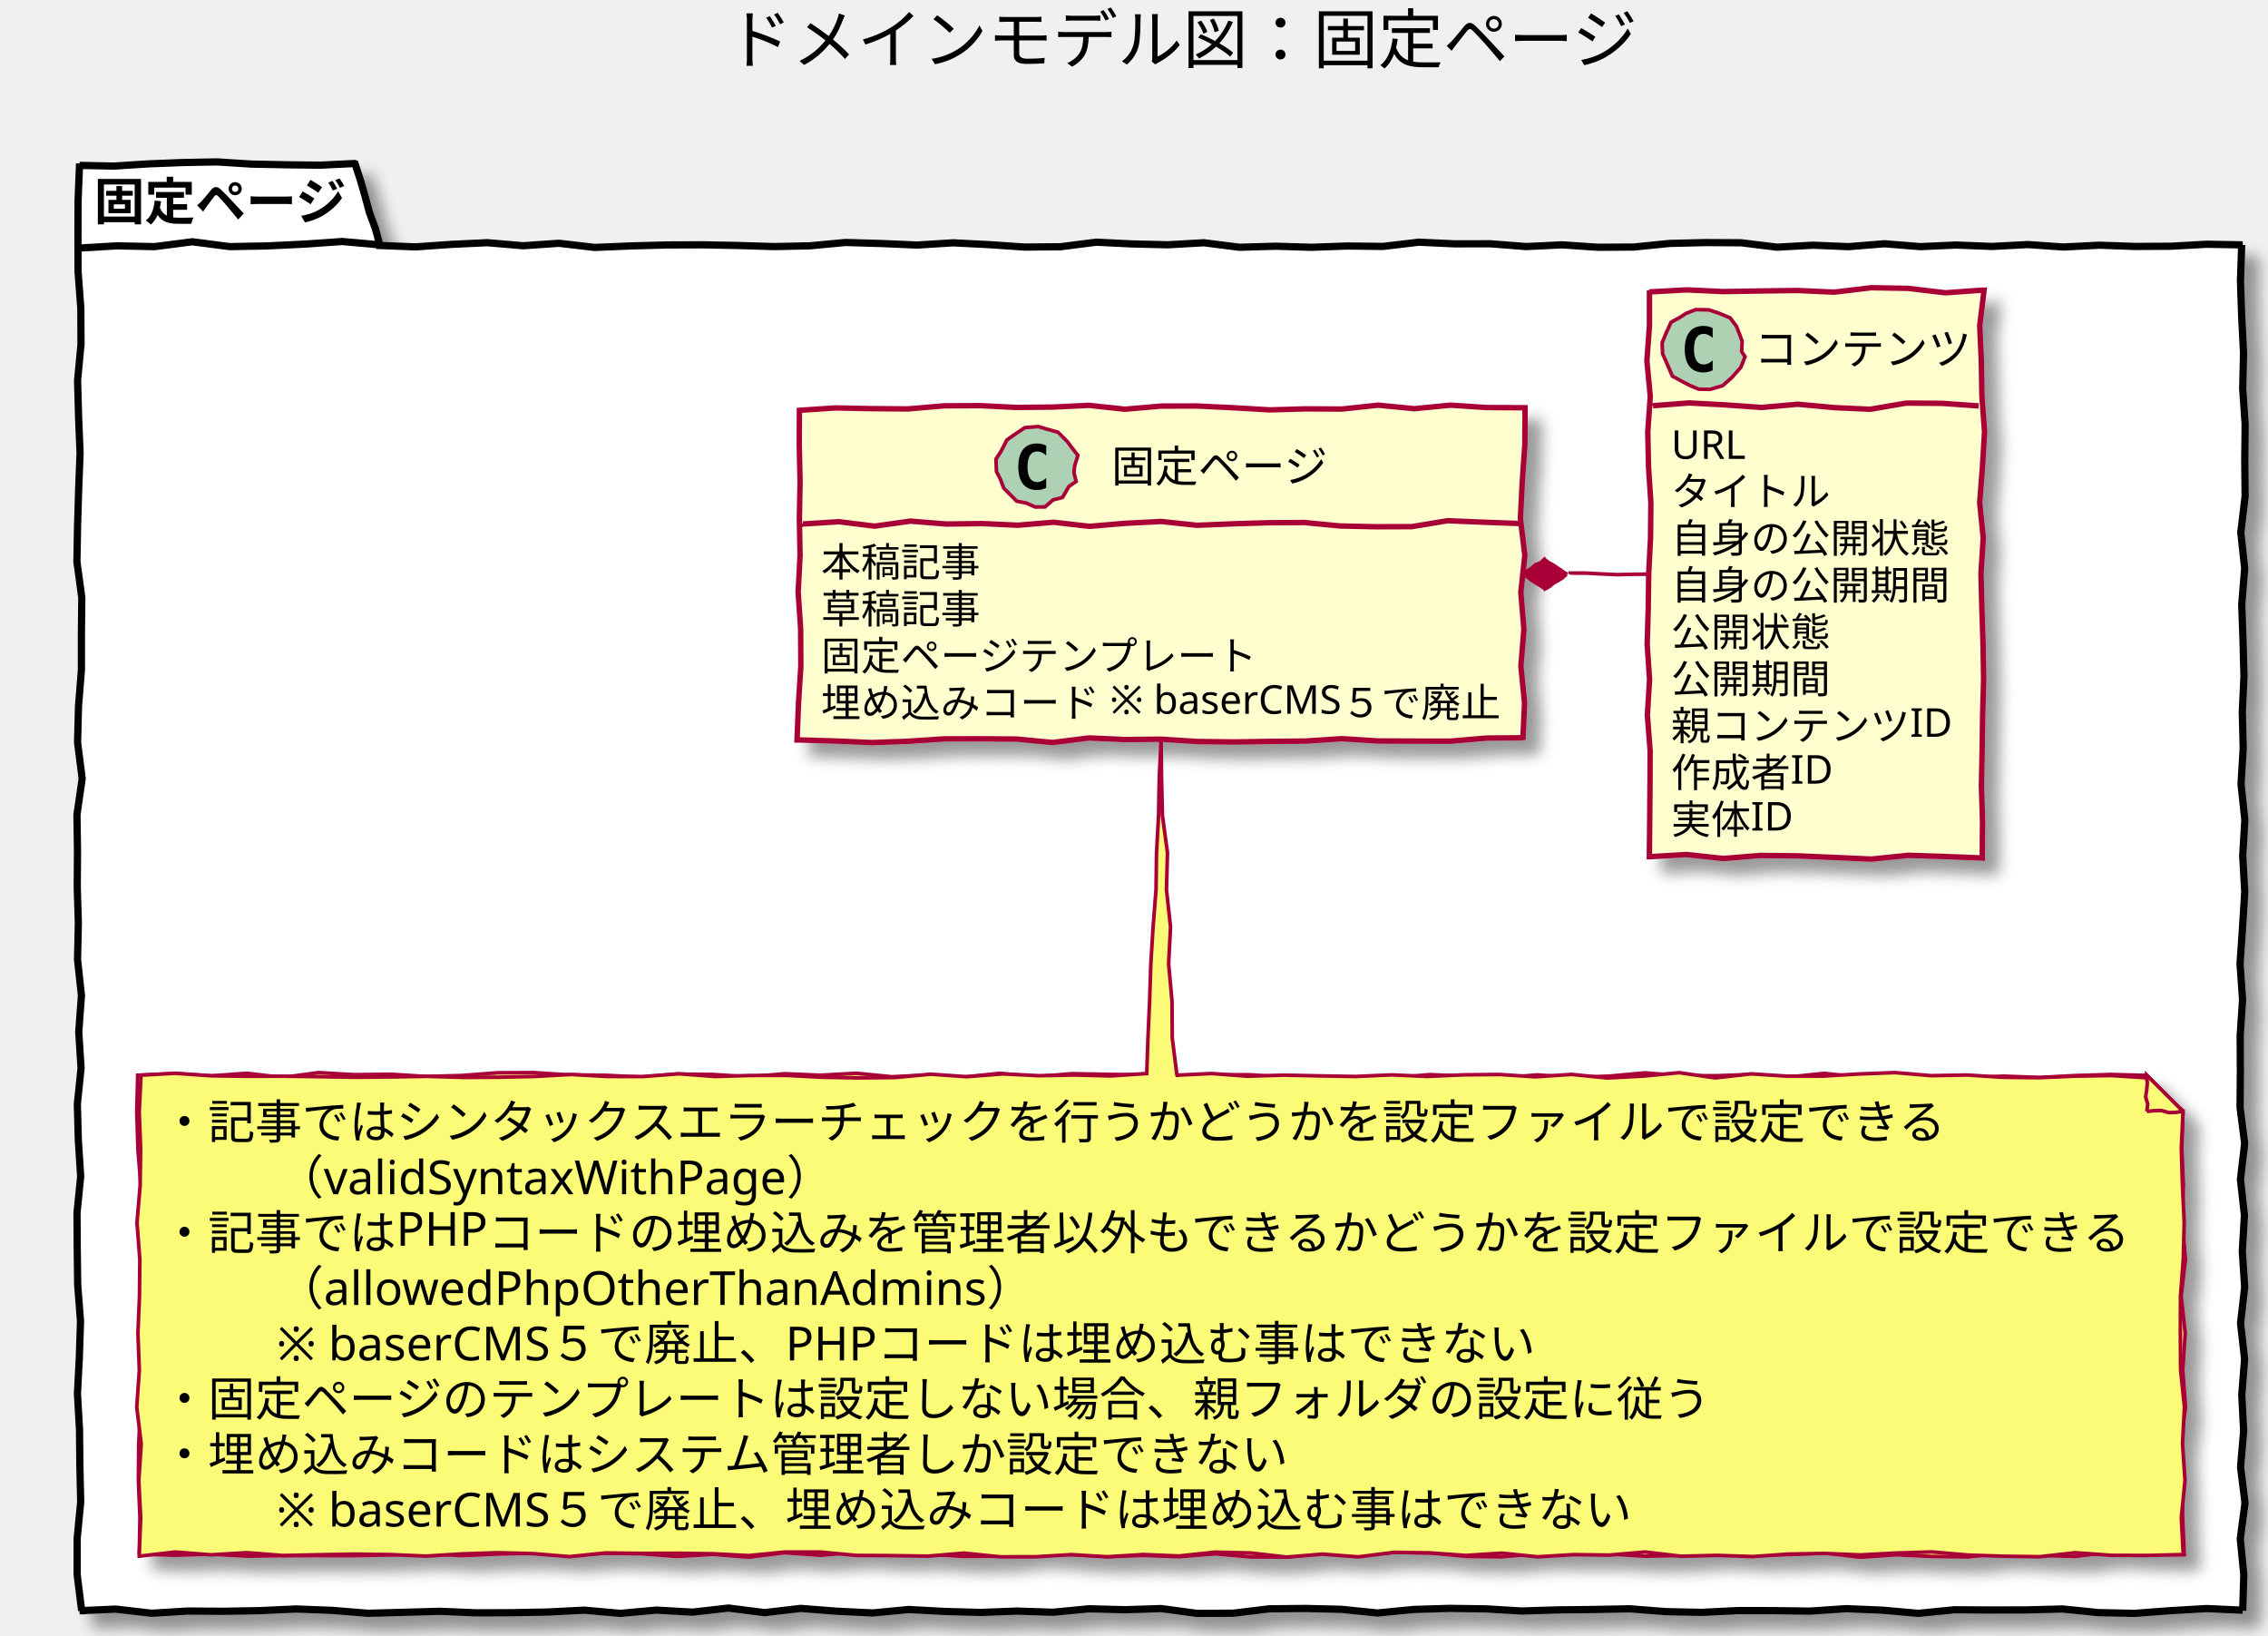
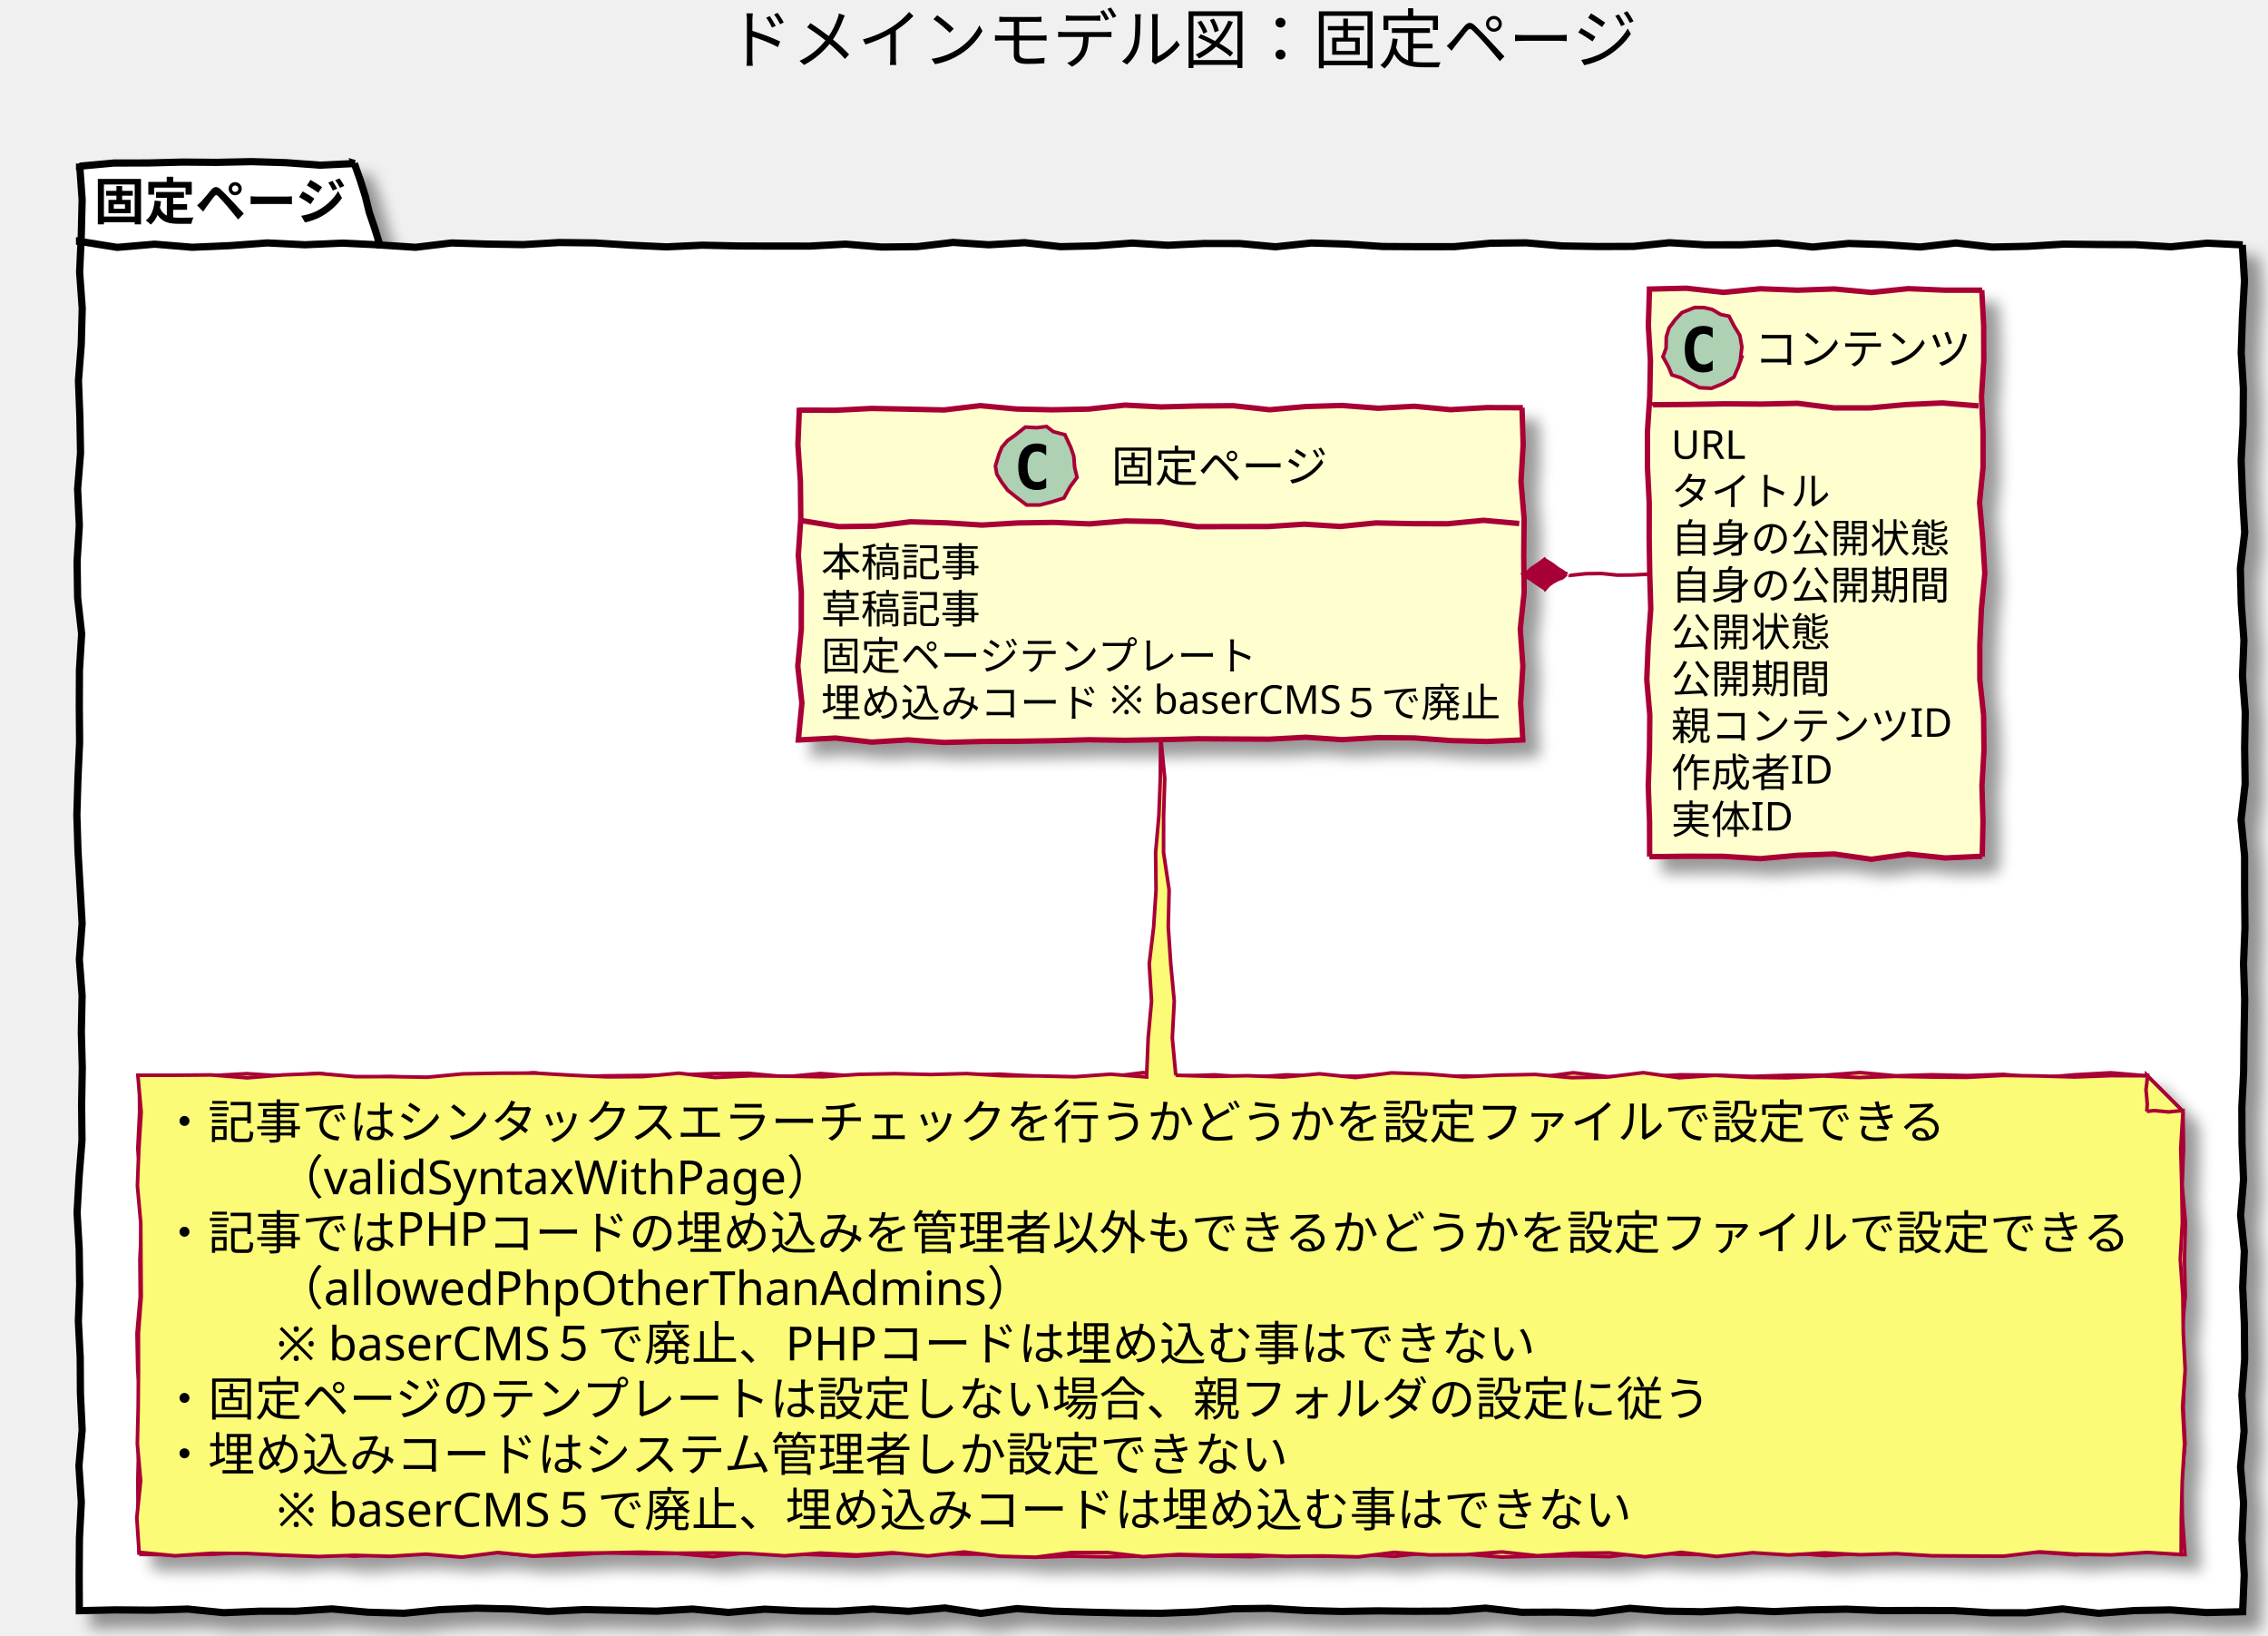
<svg xmlns="http://www.w3.org/2000/svg" contentScriptType="application/ecmascript" contentStyleType="text/css" height="452px" preserveAspectRatio="none" style="width:627px;height:452px;" version="1.1" viewBox="0 0 627 452" width="627px" zoomAndPan="magnify">
  <defs>
-     <filter height="300%" id="fwp72uf" width="300%" x="-1" y="-1">
+     <filter height="300%" id="fyfx0uh" width="300%" x="-1" y="-1">
      <feGaussianBlur result="blurOut" stdDeviation="2.0" />
      <feColorMatrix in="blurOut" result="blurOut2" type="matrix" values="0 0 0 0 0 0 0 0 0 0 0 0 0 0 0 0 0 0 .4 0" />
      <feOffset dx="4.0" dy="4.0" in="blurOut2" result="blurOut3" />
      <feBlend in="SourceGraphic" in2="blurOut3" mode="normal" />
    </filter>
  </defs>
  <g>
    <text fill="#000000" font-family="sans-serif" font-size="18" lengthAdjust="spacingAndGlyphs" textLength="252" x="201" y="17.402">ドメインモデル図：固定ページ</text>
-     <polygon fill="#FFFFFF" filter="url(#fwp72uf)" points="22,45.199,22,45.712,31.5,45.905,41,45.297,50.5,44.924,60,44.751,69.5,45.355,79,45.547,88.5,45.655,98,45.199,98.153,45.247,99.62,49.765,100.913,54.23,102.104,58.662,103.79,63.249,105,67.688,105,67.854,114.904,68.238,124.808,67.544,134.712,67.08,144.615,67.925,154.519,67.243,164.423,68.393,174.327,67.978,184.231,67.71,194.135,67.668,204.038,67.853,213.942,68.155,223.846,67.947,233.75,67.019,243.654,67.307,253.558,67.736,263.462,67.115,273.365,67.612,283.269,68.292,293.173,68.2,303.077,66.939,312.981,67.425,322.885,67.659,332.788,67.096,342.692,68.348,352.596,68.055,362.5,68.354,372.404,67.999,382.308,68.115,392.212,66.942,402.115,67.397,412.019,67.383,421.923,68.149,431.827,67.673,441.731,68.343,451.635,68.287,461.538,67.285,471.442,67.049,481.346,67.105,491.25,68.322,501.154,67.774,511.058,68.178,520.962,67.372,530.865,68.17,540.769,67.725,550.673,68.122,560.577,67.595,570.481,68.278,580.385,67.771,590.288,68.121,600.192,68.059,610.096,67.508,620,67.688,619.726,67.688,619.385,77.622,619.725,87.556,620.236,97.491,620.004,107.426,620.681,117.36,620.574,127.295,620.671,137.229,619.478,147.164,620.552,157.098,619.734,167.033,620.086,176.967,620.357,186.902,619.892,196.836,620.143,206.771,619.546,216.705,620.591,226.64,620.01,236.574,620.569,246.509,619.949,256.443,619.267,266.378,619.967,276.312,619.308,286.247,619.356,296.181,619.275,306.116,620.553,316.05,619.381,325.985,620.482,335.92,619.896,345.854,620.551,355.788,619.415,365.723,620.526,375.658,619.744,385.592,620.27,395.527,619.405,405.461,620.647,415.396,619.334,425.33,620.307,435.265,620,445.199,620,445.063,610.033,444.605,600.067,445.186,590.1,445.931,580.133,445.722,570.167,444.719,560.2,444.98,550.233,445.002,540.267,444.945,530.3,445.929,520.333,445.046,510.367,444.632,500.4,445.308,490.433,445.179,480.467,445.162,470.5,445.657,460.533,445.454,450.567,444.671,440.6,444.862,430.633,444.973,420.667,445.28,410.7,444.687,400.733,444.552,390.767,444.854,380.8,445.831,370.833,444.811,360.867,444.577,350.9,444.677,340.933,445.885,330.967,445.943,321,444.606,311.033,444.925,301.067,444.666,291.1,445.624,281.133,445.299,271.167,445.676,261.2,445.402,251.233,444.866,241.267,445.816,231.3,445.336,221.333,444.562,211.367,445.73,201.4,444.465,191.433,445.594,181.467,445.032,171.5,445.935,161.533,445.048,151.567,445.556,141.6,445.745,131.633,445.783,121.667,445.363,111.7,445.638,101.733,445.911,91.767,445.097,81.8,444.721,71.833,445.177,61.867,445.356,51.9,445.292,41.933,445.899,31.967,444.756,22,445.199,22.578,445.199,21.326,435.199,21.333,425.199,22.309,415.199,22.083,405.199,21.982,395.199,21.413,385.199,21.93,375.199,22.259,365.199,21.483,355.199,21.354,345.199,21.289,335.199,22.305,325.199,21.657,315.199,21.381,305.199,22.412,295.199,21.77,285.199,22.517,275.199,21.436,265.199,21.659,255.199,21.353,245.199,21.424,235.199,21.276,225.199,22.719,215.199,21.445,205.199,21.706,195.199,22.506,185.199,22.509,175.199,22.615,165.199,21.264,155.199,21.447,145.199,21.752,135.199,22.137,125.199,21.726,115.199,21.443,105.199,22.391,95.199,22.348,85.199,21.589,75.199,21.546,65.199,21.59,55.199,22,45.199" style="stroke: #000000; stroke-width: 2.0;" />
-     <path d="M22,67.688 L22,68.556 L32.375,67.951 L42.75,68.169 L53.125,66.823 L63.5,68.164 L73.875,67.975 L84.25,67.465 L94.625,66.75 L105,67.688 " fill="#FFFFFF" style="stroke: #000000; stroke-width: 2.0;" />
+     <polygon fill="#FFFFFF" filter="url(#fyfx0uh)" points="22,45.199,22,45.934,31.5,45.062,41,45.046,50.5,44.804,60,44.879,69.5,44.678,79,44.959,88.5,45.653,98,45.199,97.964,45.188,99.583,49.754,101,54.257,102.074,58.653,103.618,63.196,105,67.688,105,67.714,114.904,68.352,124.808,67.157,134.712,67.459,144.615,67.612,154.519,67.033,164.423,67.148,174.327,67.771,184.231,68.237,194.135,67.769,204.038,67.99,213.942,68.022,223.846,68.023,233.75,67.481,243.654,68.281,253.558,68.171,263.462,67.001,273.365,67.657,283.269,67.074,293.173,68.179,303.077,67.943,312.981,67.181,322.885,67.791,332.788,67.303,342.692,67.311,352.596,68.213,362.5,67.165,372.404,67.47,382.308,68.134,392.212,68.185,402.115,68.176,412.019,67.223,421.923,67.12,431.827,67.978,441.731,68.142,451.635,68.106,461.538,67.088,471.442,67.675,481.346,67.668,491.25,67.179,501.154,68.279,511.058,67.295,520.962,67.61,530.865,68.276,540.769,67.156,550.673,68.288,560.577,68.079,570.481,67.477,580.385,67.583,590.288,67.625,600.192,68.218,610.096,67.209,620,67.688,619.888,67.688,620.501,77.622,619.93,87.556,619.593,97.491,620.192,107.426,620.108,117.36,619.576,127.295,619.947,137.229,620.566,147.164,619.361,157.098,619.617,167.033,620.346,176.967,619.938,186.902,620.718,196.836,620.539,206.771,620.686,216.705,619.547,226.64,620.532,236.574,620.528,246.509,620.633,256.443,620.232,266.378,620.558,276.312,620.373,286.247,620.264,296.181,619.765,306.116,619.82,316.05,620.234,325.985,619.424,335.92,620.457,345.854,619.994,355.788,620.461,365.723,620.547,375.658,619.772,385.592,620.39,395.527,619.405,405.461,620.246,415.396,619.806,425.33,620.432,435.265,620,445.199,620,445.481,610.033,445.714,600.067,444.979,590.1,445.162,580.133,445.917,570.167,444.707,560.2,445.778,550.233,445.769,540.267,445.182,530.3,445.139,520.333,445.168,510.367,444.784,500.4,444.979,490.433,445.448,480.467,444.969,470.5,445.489,460.533,445.321,450.567,444.537,440.6,445.843,430.633,445.585,420.667,445.639,410.7,444.49,400.733,445.296,390.767,445.357,380.8,445.246,370.833,445.398,360.867,445.142,350.9,444.546,340.933,444.672,330.967,445.527,321,445.915,311.033,445.829,301.067,445.615,291.1,445.317,281.133,444.619,271.167,445.943,261.2,444.451,251.233,445.363,241.267,444.746,231.3,445.378,221.333,445.268,211.367,444.783,201.4,445.678,191.433,444.75,181.467,445.331,171.5,445.097,161.533,444.897,151.567,445.394,141.6,444.725,131.633,444.502,121.667,444.909,111.7,445.904,101.733,445.622,91.767,444.707,81.8,445.351,71.833,445.331,61.867,445.751,51.9,444.754,41.933,445.057,31.967,444.972,22,445.199,21.93,445.199,21.888,435.199,21.965,425.199,22.48,415.199,21.822,405.199,22.71,395.199,22.238,385.199,22.175,375.199,21.665,365.199,22.035,355.199,21.894,345.199,21.308,335.199,21.872,325.199,22.664,315.199,22.563,305.199,22.747,295.199,22.488,285.199,22.698,275.199,21.938,265.199,22.7,255.199,22.133,245.199,21.561,235.199,21.25,225.199,21.547,215.199,22.008,205.199,21.925,195.199,21.967,185.199,22.574,175.199,21.462,165.199,21.309,155.199,21.929,145.199,21.458,135.199,22.265,125.199,22.081,115.199,21.691,105.199,22.463,95.199,22.734,85.199,22.015,75.199,22.466,65.199,22.707,55.199,22,45.199" style="stroke: #000000; stroke-width: 2.0;" />
+     <path d="M22,67.688 L22,66.714 L32.375,68.372 L42.75,67.492 L53.125,68.344 L63.5,67.896 L73.875,67.145 L84.25,67.65 L94.625,67.199 L105,67.688 " fill="#FFFFFF" style="stroke: #000000; stroke-width: 2.0;" />
    <text fill="#000000" font-family="sans-serif" font-size="14" font-weight="bold" lengthAdjust="spacingAndGlyphs" textLength="70" x="26" y="60.734">固定ページ</text>
-     <polygon fill="#FEFECE" filter="url(#fwp72uf)" points="221,112.699,221,113.405,231,112.752,241,112.951,251,113.029,261,112.168,271,112.12,281,112.616,291,112.516,301,112.037,311,113.109,321,112.242,331,112.225,341,112.7,351,113.289,361,113.012,371,113.061,381,111.988,391,112.966,401,111.986,411,112.644,421,112.699,421.61,112.699,421.557,122.901,420.84,133.104,420.321,143.306,421.548,153.508,420.436,163.71,421.292,173.913,420.452,184.115,421.471,194.317,421,204.519,421,203.923,411,203.993,401,204.851,391,204.843,381,204.802,371,204.166,361,204.824,351,204.922,341,205.075,331,204.951,321,204.311,311,204.404,301,203.964,291,205.227,281,204.269,271,204.197,261,204.225,251,204.886,241,205.242,231,204.809,221,204.519,220.351,204.519,220.75,194.317,221.4,184.115,221.346,173.913,220.655,163.71,221.181,153.508,220.991,143.306,221.189,133.104,220.955,122.901,221,112.699" style="stroke: #A80036; stroke-width: 1.5;" />
-     <polygon fill="#ADD1B2" points="296.898,130.664,297.513,133.071,295.534,134.432,293.719,137.509,291.137,138.169,288.876,140.116,286.17,140.13,283.662,139.038,281.091,138.532,279.021,136.46,277.496,134.952,276.625,132.599,275.473,130.298,275.339,126.891,276.688,124.831,278.356,121.601,280.457,120.124,283.309,118.201,287.048,117.891,289.077,118.521,292.48,119.452,295.077,122.055,296.331,123.759,297.994,125.87,297.092,128.748" style="stroke: #A80036; stroke-width: 1.0;" />
+     <polygon fill="#FEFECE" filter="url(#fyfx0uh)" points="221,112.699,221,113.368,231,113.396,241,112.891,251,113.091,261,113.31,271,112.123,281,113.059,291,113.264,301,113.07,311,111.976,321,112.477,331,112.214,341,112.145,351,113.255,361,112.371,371,112.074,381,112.838,391,112.293,401,113.233,411,112.657,421,112.699,420.765,112.699,421.091,122.901,420.496,133.104,421.351,143.306,421.247,153.508,421.369,163.71,420.291,173.913,421.011,184.115,420.39,194.317,421,204.519,421,204.522,411,204.952,401,204.698,391,203.968,381,203.881,371,204.448,361,203.786,351,204.315,341,204.268,331,204.203,321,204.449,311,204.625,301,204.473,291,204.744,281,204.898,271,204.956,261,205.227,251,204.506,241,205.125,231,203.999,221,204.519,220.705,204.519,221.69,194.317,220.55,184.115,221.519,173.913,221.534,163.71,220.694,153.508,221.381,143.306,221.279,133.104,220.587,122.901,221,112.699" style="stroke: #A80036; stroke-width: 1.5;" />
+     <polygon fill="#ADD1B2" points="297.757,131.954,295.892,134.448,294.123,137.663,290.897,138.692,287.531,139.572,283.814,139.588,280.784,137.279,278.563,135.484,276.87,133.213,275.564,131.037,275.187,128.804,276.162,125.575,276.978,123.587,278.578,121.744,280.524,120.379,283.463,118.04,286.608,118.218,289.33,117.884,291.178,119.305,294.402,120.16,296.027,123.665,296.848,126.074,297.086,129.173" style="stroke: #A80036; stroke-width: 1.0;" />
    <path d="M289.223,134.842 Q288.642,135.141 288.003,135.291 Q287.364,135.44 286.658,135.44 Q284.151,135.44 282.832,133.788 Q281.512,132.136 281.512,129.015 Q281.512,125.886 282.832,124.234 Q284.151,122.582 286.658,122.582 Q287.364,122.582 288.011,122.731 Q288.659,122.881 289.223,123.18 L289.223,125.902 Q288.592,125.321 287.999,125.052 Q287.405,124.782 286.774,124.782 Q285.43,124.782 284.745,125.848 Q284.06,126.915 284.06,129.015 Q284.06,131.107 284.745,132.174 Q285.43,133.24 286.774,133.24 Q287.405,133.24 287.999,132.97 Q288.592,132.701 289.223,132.12 Z " />
    <text fill="#000000" font-family="sans-serif" font-size="12" lengthAdjust="spacingAndGlyphs" textLength="60" x="307.25" y="133.234">固定ページ</text>
-     <path d="M222,144.699 L222,144.828 L231.9,144.201 L241.8,145.428 L251.7,144.037 L261.6,144.845 L271.5,144.717 L281.4,145.173 L291.3,144.351 L301.2,145.483 L311.1,144.642 L321,144.137 L330.9,145.19 L340.8,144.785 L350.7,144.484 L360.6,144.43 L370.5,145.383 L380.4,145.594 L390.3,145.565 L400.2,143.924 L410.1,144.338 L420,144.699 " fill="#FEFECE" style="stroke: #A80036; stroke-width: 1.5;" />
+     <path d="M222,144.699 L222,143.96 L231.9,145.561 L241.8,145.428 L251.7,144.23 L261.6,144.511 L271.5,145.13 L281.4,144.542 L291.3,144.4 L301.2,144.801 L311.1,143.995 L321,144.181 L330.9,145.573 L340.8,145.545 L350.7,145.525 L360.6,144.892 L370.5,145.512 L380.4,144.535 L390.3,144.737 L400.2,144.77 L410.1,143.821 L420,144.699 " fill="#FEFECE" style="stroke: #A80036; stroke-width: 1.5;" />
    <text fill="#000000" font-family="sans-serif" font-size="11" lengthAdjust="spacingAndGlyphs" textLength="44" x="227" y="159.334">本稿記事</text>
    <text fill="#000000" font-family="sans-serif" font-size="11" lengthAdjust="spacingAndGlyphs" textLength="44" x="227" y="172.289">草稿記事</text>
    <text fill="#000000" font-family="sans-serif" font-size="11" lengthAdjust="spacingAndGlyphs" textLength="121" x="227" y="185.244">固定ページテンプレート</text>
    <text fill="#000000" font-family="sans-serif" font-size="11" lengthAdjust="spacingAndGlyphs" textLength="188" x="227" y="198.199">埋め込みコード ※ baserCMS５で廃止</text>
-     <polygon fill="#FBFB77" filter="url(#fwp72uf)" points="38.5,297.199,38.062,297.199,37.813,307.39,38.122,317.581,38.946,327.772,37.995,337.964,39.176,348.155,38.845,358.346,38.813,368.537,38.994,378.728,38.866,388.919,38.344,399.11,38.259,409.301,38.689,419.493,38.5,429.684,38.5,429.555,48.412,429.859,58.325,429.562,68.237,430.116,78.149,429.97,88.061,429.963,97.974,429.983,107.886,429.78,117.798,429.392,127.71,429.964,137.623,429.527,147.535,429.326,157.447,429.981,167.36,429.303,177.272,429.457,187.184,430.194,197.096,429.615,207.009,430.405,216.921,429.17,226.833,429.877,236.746,429.021,246.658,429.751,256.57,429.543,266.483,430.199,276.395,430.087,286.307,428.956,296.219,429.676,306.132,430.262,316.044,429.909,325.956,430.277,335.868,429.471,345.781,430.336,355.693,430.359,365.605,429.386,375.517,429.941,385.43,429.081,395.342,429.217,405.254,430.184,415.167,430.296,425.079,429.457,434.991,429.566,444.904,429.525,454.816,430.135,464.728,429.933,474.64,429.262,484.553,429.822,494.465,429.686,504.377,429.238,514.289,430.413,524.202,429.731,534.114,430.209,544.026,430.325,553.939,429.289,563.851,429.888,573.763,430.197,583.675,428.963,593.588,429.6,603.5,429.684,603.859,429.684,603.403,419.477,603.328,409.269,602.834,399.062,604.202,388.856,603.433,378.648,604.113,368.441,603.005,358.234,604.187,348.027,603.28,337.82,603.612,327.613,603.181,317.406,603.5,307.199,603.561,307.26,601.362,305.062,599.435,303.134,597.466,301.165,595.52,299.219,593.5,297.199,593.5,297.252,583.589,296.982,573.679,297.286,563.768,297.819,553.857,297.437,543.946,297.939,534.036,297.557,524.125,296.906,514.214,297.714,504.304,296.679,494.393,297.702,484.482,296.974,474.571,297.335,464.661,297.321,454.75,296.542,444.839,297.444,434.929,297.811,425.018,297.096,415.107,297.921,405.196,297.479,395.286,297.024,385.375,297.905,375.464,297.865,365.554,297.883,355.643,297.849,345.732,297.069,335.821,297.062,325.911,297.672,316,297.096,306.089,296.954,296.179,296.767,286.268,297.636,276.357,296.671,266.446,297.709,256.536,297.131,246.625,297.615,236.714,296.653,226.804,297.196,216.893,296.778,206.982,297.649,197.071,296.977,187.161,296.879,177.25,297.726,167.339,297.196,157.429,297.115,147.518,296.465,137.607,296.514,127.696,297.269,117.786,297.531,107.875,296.92,97.964,297.052,88.054,296.469,78.143,297.814,68.232,296.655,58.321,297.375,48.411,296.738,38.5,297.199" style="stroke: #A80036; stroke-width: 1.0;" />
-     <polygon fill="#FBFB77" points="38.5,297.199,38.983,297.199,38.481,307.39,38.879,317.581,38.735,327.772,37.87,337.964,38.656,348.155,38.553,358.346,38.129,368.537,38.516,378.728,37.801,388.919,39.039,399.11,38.368,409.301,38.898,419.493,38.5,429.684,38.5,430.126,48.412,428.98,58.325,429.752,68.237,429.158,78.149,429.94,88.061,429.738,97.974,429.552,107.886,429.683,117.798,430.107,127.71,429.496,137.623,429.17,147.535,429.429,157.447,430.254,167.36,429.235,177.272,429.353,187.184,429.322,197.096,429.459,207.009,429.963,216.921,428.984,226.833,428.984,236.746,429.914,246.658,429.968,256.57,430.115,266.483,429.278,276.395,430.298,286.307,430.29,296.219,429.704,306.132,430.291,316.044,429.675,325.956,430.076,335.868,429.016,345.781,429.245,355.693,430.376,365.605,429.56,375.517,430.315,385.43,429.069,395.342,429.217,405.254,429.926,415.167,429.284,425.079,430.301,434.991,429.697,444.904,429.825,454.816,428.978,464.728,430.144,474.64,429.903,484.553,430.236,494.465,429.541,504.377,429.374,514.289,429.778,524.202,429.257,534.114,428.951,544.026,429.814,553.939,430.14,563.851,430.278,573.763,429.171,583.675,429.891,593.588,429.927,603.5,429.684,603.571,429.684,603.041,419.477,604.055,409.269,603.37,399.062,603.901,388.856,602.832,378.648,602.769,368.441,602.805,358.234,603.587,348.027,603.832,337.82,603.343,327.613,603.04,317.406,603.5,307.199,603.511,307.211,601.659,305.358,599.459,303.159,597.62,301.319,595.508,299.207,593.5,297.199,593.5,297.899,583.556,297.282,573.611,297.447,563.667,297.885,553.722,297.766,543.778,297.133,533.833,297.313,523.889,296.467,513.944,296.85,504,297.44,494.056,297.455,484.111,296.819,474.167,297.935,464.222,296.484,454.278,297.442,444.333,297.949,434.389,296.967,424.444,297.638,414.5,296.989,404.556,297.087,394.611,297.531,384.667,297.101,374.722,297.541,364.778,297.372,354.833,297.171,344.889,297.469,334.944,296.722,325,297.199,325.378,297.216,324.078,286.922,324.007,276.681,323.075,266.404,323.598,256.189,322.479,245.903,322.752,235.677,321.356,225.38,321.119,215.132,321,204.889,320.971,204.888,320.478,215.143,320.292,225.41,319.728,235.662,319.589,245.932,318.779,256.173,318.148,266.421,317.817,276.683,317.357,286.939,317,297.199,317,296.728,307.054,297.384,297.107,297.141,287.161,297.323,277.214,296.823,267.268,297.605,257.321,296.908,247.375,297.837,237.429,297.93,227.482,297.761,217.536,297.243,207.589,297.261,197.643,297.549,187.696,296.797,177.75,297.557,167.804,297.537,157.857,296.987,147.911,297.53,137.964,297.746,128.018,297.799,118.071,297.503,108.125,297.665,98.179,297.762,88.232,297.591,78.286,297.463,68.339,297.492,58.393,297.354,48.446,296.653,38.5,297.199" style="stroke: #A80036; stroke-width: 1.0;" />
-     <path d="M593.5,297.199 L593.216,297.199 L593.663,299.199 L593.468,301.199 L593.178,303.199 L593.756,305.199 L593.5,307.199 " fill="#FBFB77" style="stroke: #A80036; stroke-width: 1.0;" />
-     <path d="M603.5,307.199 L603.5,307.163 L601.5,307.47 L599.5,307.51 L597.5,306.934 L595.5,306.993 L593.5,307.199 " fill="#FBFB77" style="stroke: #A80036; stroke-width: 1.0;" />
+     <polygon fill="#FBFB77" filter="url(#fyfx0uh)" points="38.5,297.199,38.525,297.199,38.608,307.39,38.096,317.581,39.066,327.772,39.167,337.964,38.678,348.155,38.776,358.346,37.881,368.537,38.076,378.728,39.056,388.919,38.353,399.11,38.1,409.301,38.187,419.493,38.5,429.684,38.5,429.628,48.412,429.765,58.325,429.621,68.237,429.155,78.149,429.863,88.061,429.11,97.974,430.147,107.886,429.345,117.798,429.055,127.71,429.848,137.623,429.13,147.535,430.121,157.447,429.817,167.36,429.203,177.272,429.44,187.184,429.401,197.096,430.264,207.009,429.125,216.921,429.433,226.833,429.792,236.746,430.144,246.658,429.327,256.57,429.295,266.483,429.576,276.395,429.518,286.307,430.423,296.219,430.122,306.132,430.321,316.044,430.066,325.956,429.84,335.868,430.111,345.781,430.268,355.693,429.738,365.605,430.15,375.517,429.542,385.43,430.172,395.342,429.111,405.254,429.584,415.167,430.364,425.079,430.123,434.991,430.024,444.904,430.25,454.816,429.069,464.728,429.635,474.64,429.707,484.553,428.983,494.465,429.15,504.377,429.976,514.289,429.384,524.202,429.292,534.114,429.376,544.026,429.737,553.939,429.496,563.851,429.027,573.763,429.755,583.675,429.064,593.588,428.978,603.5,429.684,604.07,429.684,603.34,419.477,603.174,409.269,604.06,399.062,603.558,388.856,603.965,378.648,603.205,368.441,604.134,358.234,603.92,348.027,604.183,337.82,603.279,327.613,603.66,317.406,603.5,307.199,603.538,307.237,601.442,305.141,599.388,303.088,597.453,301.152,595.452,299.151,593.5,297.199,593.5,297.368,583.589,296.521,573.679,297.068,563.768,297.922,553.857,296.962,543.946,297.296,534.036,297.075,524.125,297.356,514.214,296.456,504.304,297.194,494.393,297.204,484.482,297.515,474.571,297.203,464.661,297.072,454.75,297.596,444.839,297.621,434.929,296.505,425.018,297.815,415.107,297.717,405.196,297.394,395.286,297.672,385.375,296.764,375.464,297.469,365.554,297.459,355.643,297.098,345.732,297.793,335.821,297.098,325.911,297.435,316,296.477,306.089,297.717,296.179,297.919,286.268,297.47,276.357,296.898,266.446,297.195,256.536,297.778,246.625,297.675,236.714,297.473,226.804,296.724,216.893,297.651,206.982,296.667,197.071,296.756,187.161,297.114,177.25,297.26,167.339,297.367,157.429,297.686,147.518,296.51,137.607,297.544,127.696,297.777,117.786,297.92,107.875,297.62,97.964,297.865,88.054,296.675,78.143,297.42,68.232,296.762,58.321,297.319,48.411,297.495,38.5,297.199" style="stroke: #A80036; stroke-width: 1.0;" />
+     <polygon fill="#FBFB77" points="38.5,297.199,38.115,297.199,39.025,307.39,38.382,317.581,37.988,327.772,38.906,337.964,38.963,348.155,39.041,358.346,38.261,368.537,38.28,378.728,38.205,388.919,37.97,399.11,38.882,409.301,37.82,419.493,38.5,429.684,38.5,429.058,48.412,430.029,58.325,429.338,68.237,429.388,78.149,429.847,88.061,430.225,97.974,429.888,107.886,430.167,117.798,429.563,127.71,430.393,137.623,429.118,147.535,430.069,157.447,429.31,167.36,429.208,177.272,429.024,187.184,429.312,197.096,429.239,207.009,429.377,216.921,430.021,226.833,429.275,236.746,429.775,246.658,429.169,256.57,430.065,266.483,428.966,276.395,430.15,286.307,430.421,296.219,429.121,306.132,429.108,316.044,430.269,325.956,429.642,335.868,429.893,345.781,429.796,355.693,430.165,365.605,430.065,375.517,430.318,385.43,429.082,395.342,429.787,405.254,429.703,415.167,428.958,425.079,430.011,434.991,429.34,444.904,429.22,454.816,430.287,464.728,429.071,474.64,430.211,484.553,429.17,494.465,429.804,504.377,429.216,514.289,429.727,524.202,429.429,534.114,430.016,544.026,430.084,553.939,430.126,563.851,428.939,573.763,429.572,583.675,429.766,593.588,429.09,603.5,429.684,602.992,429.684,603.038,419.477,603.298,409.269,603.914,399.062,603.383,388.856,604.106,378.648,603.585,368.441,603.468,358.234,602.751,348.027,603.329,337.82,603.152,327.613,602.88,317.406,603.5,307.199,603.543,307.242,601.673,305.372,599.578,303.277,597.596,301.296,595.405,299.104,593.5,297.199,593.5,297.347,583.556,297.305,573.611,297.672,563.667,297.396,553.722,297.241,543.778,297.773,533.833,297.691,523.889,297.502,513.944,297.832,504,297.402,494.056,297.892,484.111,297.776,474.167,297.219,464.222,297.887,454.278,296.486,444.333,297.702,434.389,297.863,424.444,296.976,414.5,297.172,404.556,297.647,394.611,296.854,384.667,296.542,374.722,297.824,364.778,296.802,354.833,297.687,344.889,297.329,334.944,297.514,325,297.199,325.057,297.202,324.091,286.922,324.628,276.708,323.663,266.429,322.972,256.162,323.21,245.935,321.672,235.631,321.686,225.394,322.006,215.17,321,204.889,320.844,204.882,320.776,215.155,320.38,225.414,319.478,235.651,319.596,245.932,318.937,256.18,317.712,266.402,318.35,276.706,317.417,286.941,317,297.199,317,297.681,307.054,296.908,297.107,297.614,287.161,297.392,277.214,297.336,267.268,296.735,257.321,296.994,247.375,296.762,237.429,296.946,227.482,297.616,217.536,297.45,207.589,297.338,197.643,297.818,187.696,296.627,177.75,297.569,167.804,297.64,157.857,297.187,147.911,296.609,137.964,296.638,128.018,296.812,118.071,297.744,108.125,297.568,98.179,297.585,88.232,296.725,78.286,297.102,68.339,297.915,58.393,297.111,48.446,297.196,38.5,297.199" style="stroke: #A80036; stroke-width: 1.0;" />
+     <path d="M593.5,297.199 L593.705,297.199 L593.517,299.199 L593.262,301.199 L593.462,303.199 L593.622,305.199 L593.5,307.199 " fill="#FBFB77" style="stroke: #A80036; stroke-width: 1.0;" />
+     <path d="M603.5,307.199 L603.5,306.963 L601.5,307.143 L599.5,307.344 L597.5,307.142 L595.5,306.97 L593.5,307.199 " fill="#FBFB77" style="stroke: #A80036; stroke-width: 1.0;" />
    <text fill="#000000" font-family="sans-serif" font-size="13" lengthAdjust="spacingAndGlyphs" textLength="494" x="44.5" y="314.768">・記事ではシンタックスエラーチェックを行うかどうかを設定ファイルで設定できる</text>
    <text fill="#000000" font-family="sans-serif" font-size="13" lengthAdjust="spacingAndGlyphs" textLength="155" x="76.5" y="330.078">（validSyntaxWithPage）</text>
    <text fill="#000000" font-family="sans-serif" font-size="13" lengthAdjust="spacingAndGlyphs" textLength="544" x="44.5" y="345.389">・記事ではPHPコードの埋め込みを管理者以外もできるかどうかを設定ファイルで設定できる</text>
    <text fill="#000000" font-family="sans-serif" font-size="13" lengthAdjust="spacingAndGlyphs" textLength="211" x="76.5" y="360.699">（allowedPhpOtherThanAdmins）</text>
    <text fill="#000000" font-family="sans-serif" font-size="13" lengthAdjust="spacingAndGlyphs" textLength="345" x="76.5" y="376.01">※ baserCMS５で廃止、PHPコードは埋め込む事はできない</text>
    <text fill="#000000" font-family="sans-serif" font-size="13" lengthAdjust="spacingAndGlyphs" textLength="429" x="44.5" y="391.32">・固定ページのテンプレートは設定しない場合、親フォルダの設定に従う</text>
    <text fill="#000000" font-family="sans-serif" font-size="13" lengthAdjust="spacingAndGlyphs" textLength="312" x="44.5" y="406.631">・埋め込みコードはシステム管理者しか設定できない</text>
    <text fill="#000000" font-family="sans-serif" font-size="13" lengthAdjust="spacingAndGlyphs" textLength="373" x="76.5" y="421.941">※ baserCMS５で廃止、埋め込みコードは埋め込む事はできない</text>
-     <polygon fill="#FEFECE" filter="url(#fwp72uf)" points="456,80.199,456,80.687,466.222,80.125,476.444,80.59,486.667,80.43,496.889,80.294,507.111,80.751,517.333,79.526,527.556,79.709,537.778,80.928,548,80.199,548.506,80.199,547.299,89.987,547.742,99.774,547.908,109.561,548.635,119.348,548.053,129.135,547.287,138.923,548.275,148.71,547.646,158.497,547.895,168.284,548.221,178.071,548.377,187.859,548.111,197.646,547.963,207.433,547.769,217.22,548.074,227.008,548,236.795,548,237.144,537.778,236.736,527.556,236.403,517.333,237.455,507.111,236.991,496.889,236.554,486.667,236.441,476.444,237.284,466.222,236.186,456,236.795,455.972,236.795,456.067,227.008,456.153,217.22,456.185,207.433,455.422,197.646,456.03,187.859,455.371,178.071,455.659,168.284,455.797,158.497,456.292,148.71,456.394,138.923,455.744,129.135,455.537,119.348,456.226,109.561,455.287,99.774,456.002,89.987,456,80.199" style="stroke: #A80036; stroke-width: 1.5;" />
-     <polygon fill="#ADD1B2" points="482.423,98.576,481.303,101.479,478.778,104.348,476.239,106.6,472.777,107.626,469.59,107.563,467.154,106.536,465.283,105.57,462.33,103.963,460.916,100.647,459.631,97.801,459.507,94.725,460.6,92.07,461.978,89.058,464.196,87.856,466.107,86.628,468.76,85.572,472.392,85.641,475.104,86.534,478.303,87.86,480.025,90.138,480.886,92.313,481.626,94.327,481.485,97.162" style="stroke: #A80036; stroke-width: 1.0;" />
+     <polygon fill="#FEFECE" filter="url(#fyfx0uh)" points="456,80.199,456,79.901,466.222,79.666,476.444,80.814,486.667,79.809,496.889,80.211,507.111,79.865,517.333,80.826,527.556,79.783,537.778,80.213,548,80.199,547.87,80.199,548.398,89.987,548.432,99.774,547.806,109.561,548.229,119.348,548.23,129.135,547.269,138.923,548.123,148.71,548.722,158.497,547.78,168.284,547.338,178.071,547.34,187.859,548.376,197.646,548.484,207.433,547.927,217.22,548.218,227.008,548,236.795,548,236.673,537.778,237.144,527.556,236.077,517.333,237.499,507.111,236.054,496.889,236.414,486.667,237.341,476.444,236.695,466.222,236.665,456,236.795,456.049,236.795,456.025,227.008,455.668,217.22,456.004,207.433,456.096,197.646,455.257,187.859,455.657,178.071,456.358,168.284,456.075,158.497,455.923,148.71,455.937,138.923,455.45,129.135,455.44,119.348,456.088,109.561,456.266,99.774,455.693,89.987,456,80.199" style="stroke: #A80036; stroke-width: 1.5;" />
+     <polygon fill="#ADD1B2" points="481.699,98.232,480.508,101.57,479.35,104.257,476.32,106.038,473.154,107.332,469.864,107.17,467.561,106.009,464.69,104.416,462.178,103.624,461.329,101.507,459.735,98.612,460.595,96.235,460.654,93.136,461.405,90.669,463.225,88.233,464.962,86.41,468.493,84.988,471.021,85.01,473.294,85.517,475.69,86.921,478,87.402,479.265,89.858,480.996,92.74,481.549,95.857,481.208,98.836" style="stroke: #A80036; stroke-width: 1.0;" />
    <path d="M473.473,102.342 Q472.892,102.641 472.253,102.79 Q471.614,102.94 470.908,102.94 Q468.401,102.94 467.082,101.288 Q465.762,99.636 465.762,96.515 Q465.762,93.386 467.082,91.734 Q468.401,90.082 470.908,90.082 Q471.614,90.082 472.261,90.231 Q472.909,90.381 473.473,90.68 L473.473,93.402 Q472.842,92.821 472.249,92.552 Q471.655,92.282 471.024,92.282 Q469.68,92.282 468.995,93.348 Q468.31,94.415 468.31,96.515 Q468.31,98.607 468.995,99.674 Q469.68,100.74 471.024,100.74 Q471.655,100.74 472.249,100.471 Q472.842,100.201 473.473,99.62 Z " />
    <text fill="#000000" font-family="sans-serif" font-size="12" lengthAdjust="spacingAndGlyphs" textLength="60" x="485" y="100.734">コンテンツ</text>
-     <path d="M457,112.199 L457,112.138 L467,111.372 L477,111.911 L487,112.624 L497,111.728 L507,112.661 L517,113.125 L527,111.415 L537,111.489 L547,112.199 " fill="#FEFECE" style="stroke: #A80036; stroke-width: 1.5;" />
+     <path d="M457,112.199 L457,111.874 L467,111.787 L477,111.616 L487,111.69 L497,111.482 L507,112.745 L517,112.74 L527,111.828 L537,111.379 L547,112.199 " fill="#FEFECE" style="stroke: #A80036; stroke-width: 1.5;" />
    <text fill="#000000" font-family="sans-serif" font-size="11" lengthAdjust="spacingAndGlyphs" textLength="21" x="462" y="126.834">URL</text>
    <text fill="#000000" font-family="sans-serif" font-size="11" lengthAdjust="spacingAndGlyphs" textLength="44" x="462" y="139.789">タイトル</text>
    <text fill="#000000" font-family="sans-serif" font-size="11" lengthAdjust="spacingAndGlyphs" textLength="77" x="462" y="152.744">自身の公開状態</text>
    <text fill="#000000" font-family="sans-serif" font-size="11" lengthAdjust="spacingAndGlyphs" textLength="77" x="462" y="165.699">自身の公開期間</text>
    <text fill="#000000" font-family="sans-serif" font-size="11" lengthAdjust="spacingAndGlyphs" textLength="44" x="462" y="178.654">公開状態</text>
    <text fill="#000000" font-family="sans-serif" font-size="11" lengthAdjust="spacingAndGlyphs" textLength="44" x="462" y="191.609">公開期間</text>
    <text fill="#000000" font-family="sans-serif" font-size="11" lengthAdjust="spacingAndGlyphs" textLength="77" x="462" y="204.565">親コンテンツID</text>
    <text fill="#000000" font-family="sans-serif" font-size="11" lengthAdjust="spacingAndGlyphs" textLength="44" x="462" y="217.519">作成者ID</text>
    <text fill="#000000" font-family="sans-serif" font-size="11" lengthAdjust="spacingAndGlyphs" textLength="33" x="462" y="230.475">実体ID</text>
-     <path d="M434.09,158.699 L434.09,158.395 L438.438,158.408 L442.786,158.638 L447.134,158.836 L451.482,158.732 L455.83,158.699 " fill="none" style="stroke: #A80036; stroke-width: 1.0;" />
-     <polygon fill="#A80036" points="421.04,158.699,421.009,158.652,422.152,159.368,423.572,160.497,424.729,161.233,425.806,161.848,427.04,162.699,427.102,162.793,428.377,162.105,429.485,161.166,430.754,160.47,431.974,159.701,433.04,158.699,433.092,158.778,431.734,157.74,430.539,156.948,429.328,156.131,428.33,155.634,427.04,154.699,426.951,154.565,425.875,155.552,424.505,156.096,423.419,157.067,422.194,157.83,421.04,158.699" style="stroke: #A80036; stroke-width: 1.0;" />
+     <path d="M434.09,158.699 L434.09,159.028 L438.438,158.57 L442.786,158.519 L447.134,158.967 L451.482,158.925 L455.83,158.699 " fill="none" style="stroke: #A80036; stroke-width: 1.0;" />
+     <polygon fill="#A80036" points="421.04,158.699,421.177,158.905,422.292,159.577,423.383,160.214,424.688,161.171,425.884,161.965,427.04,162.699,427.138,162.846,428.129,161.733,429.305,160.897,430.579,160.208,431.961,159.681,433.04,158.699,433.076,158.754,431.783,157.813,430.704,157.195,429.329,156.132,428.167,155.39,427.04,154.699,426.982,154.612,425.831,155.486,424.644,156.305,423.436,157.093,422.374,158.1,421.04,158.699" style="stroke: #A80036; stroke-width: 1.0;" />
  </g>
</svg>
